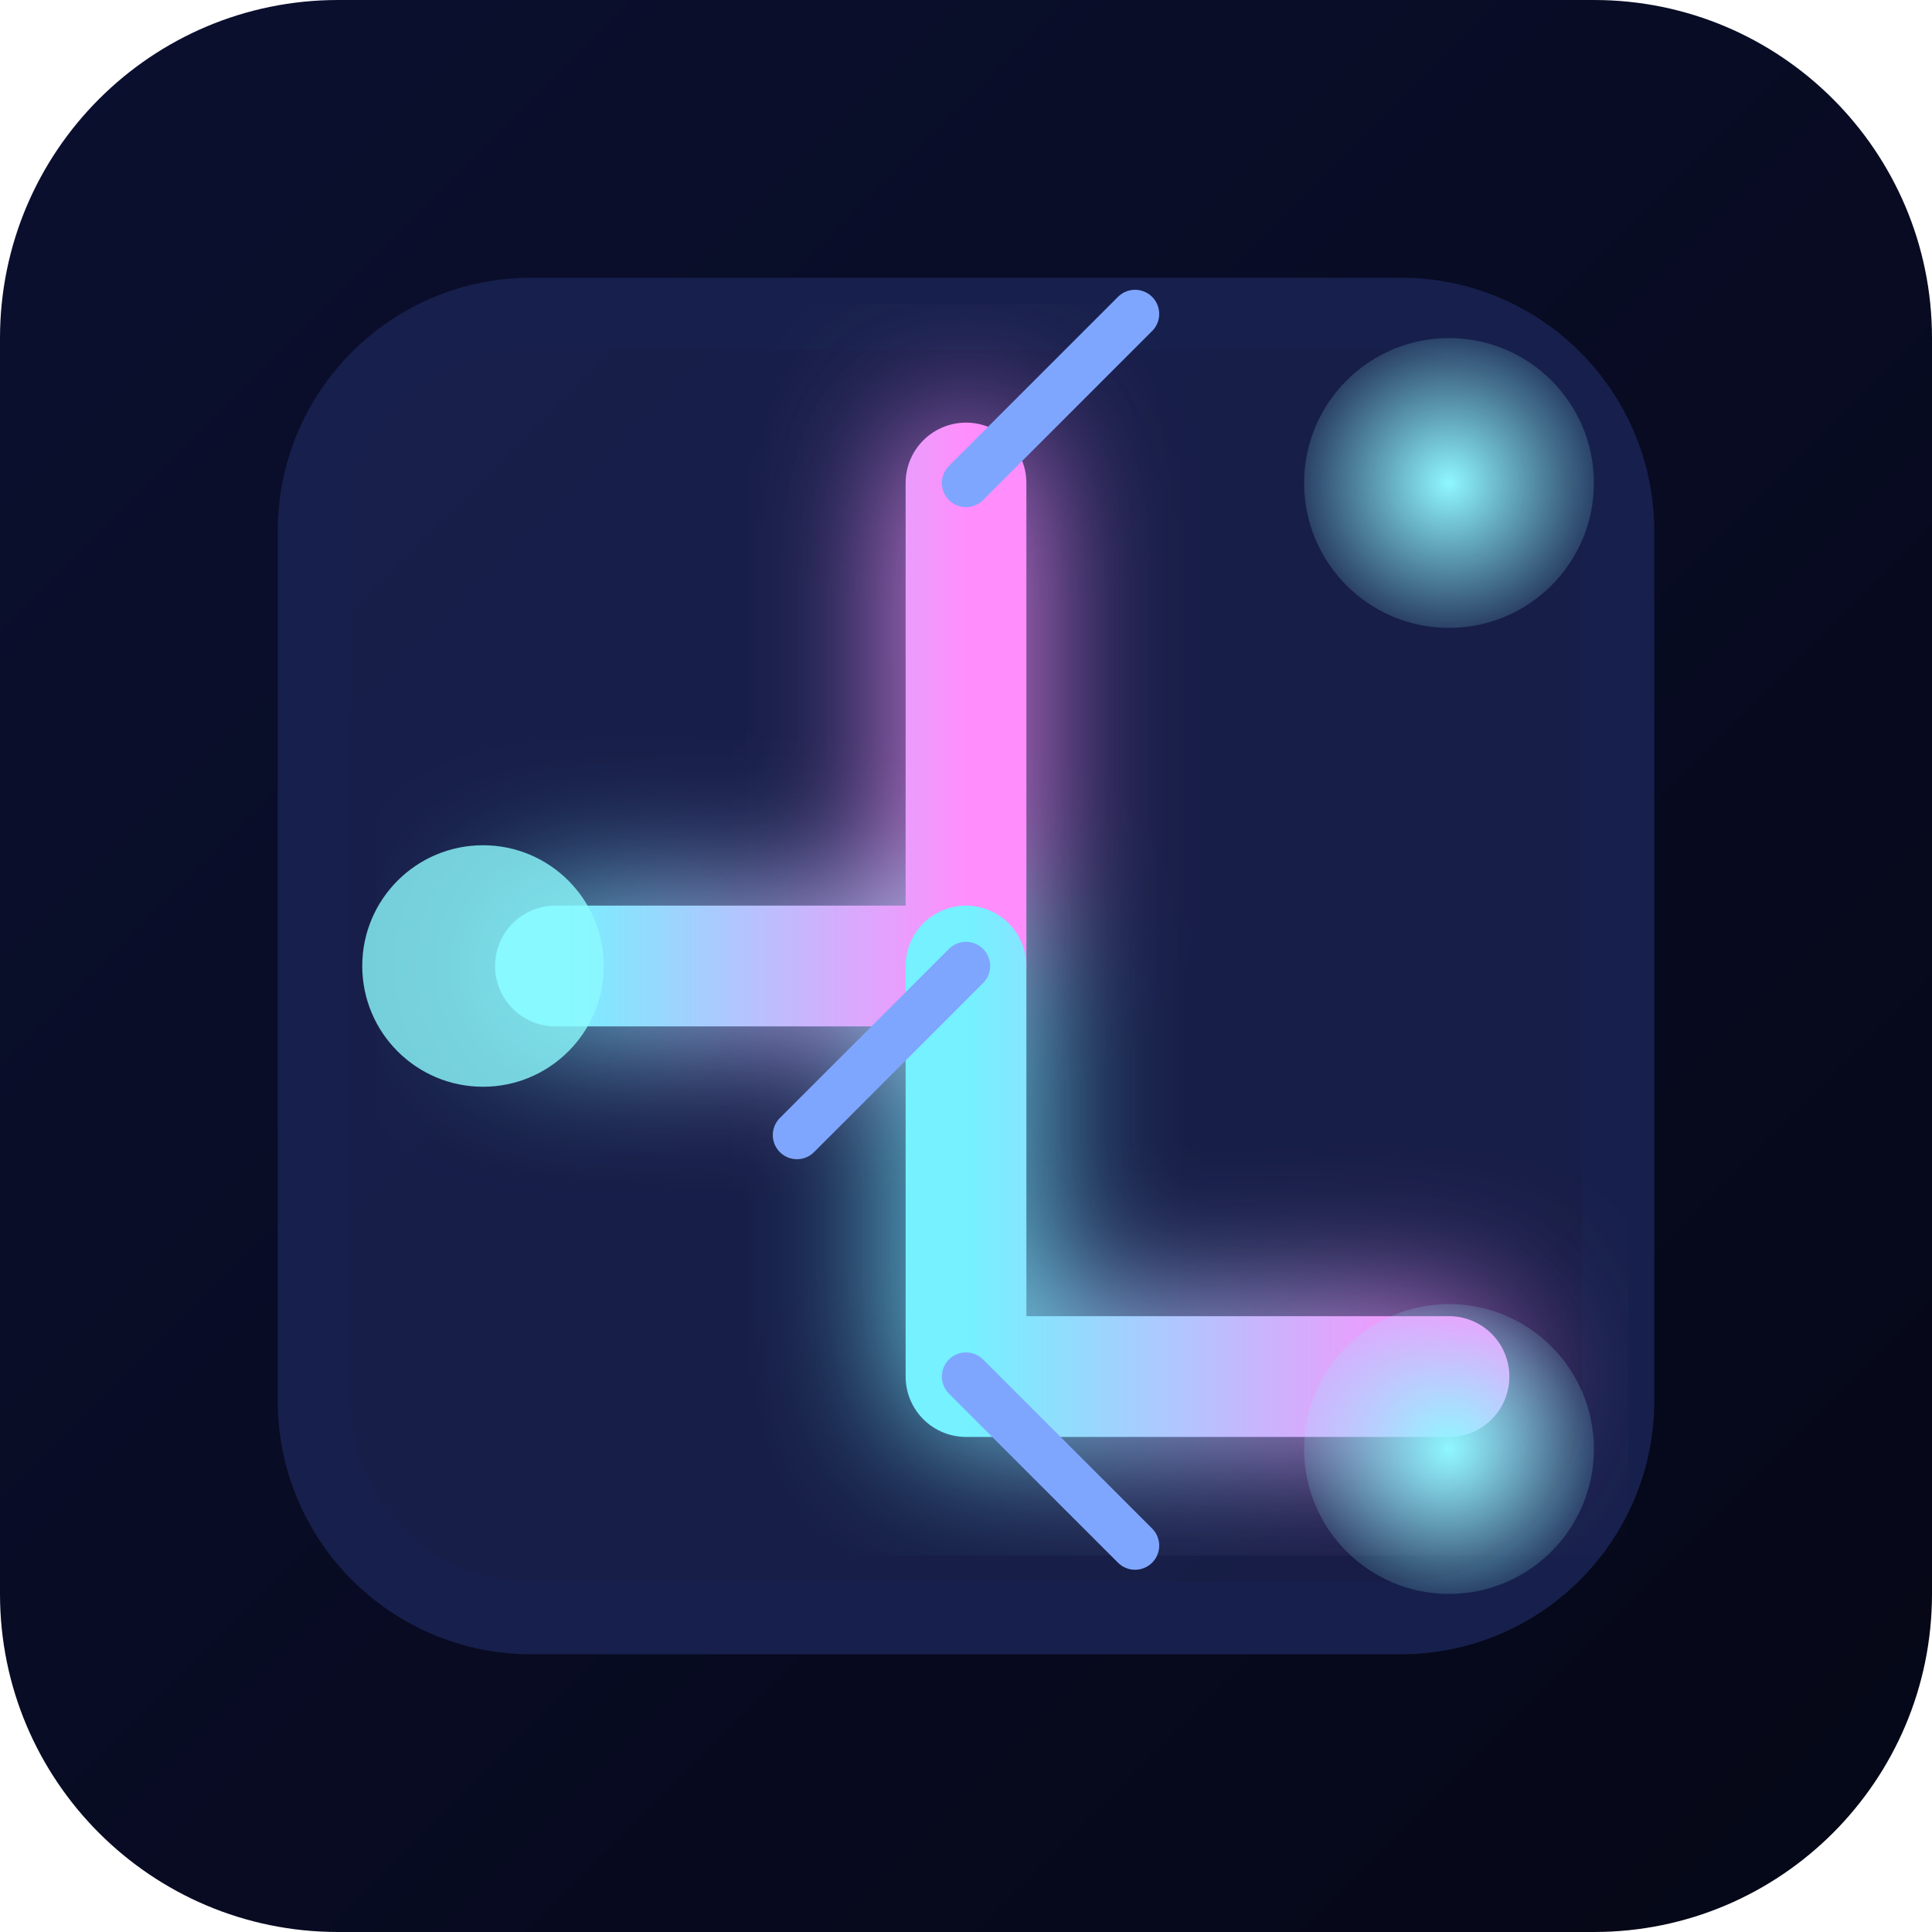
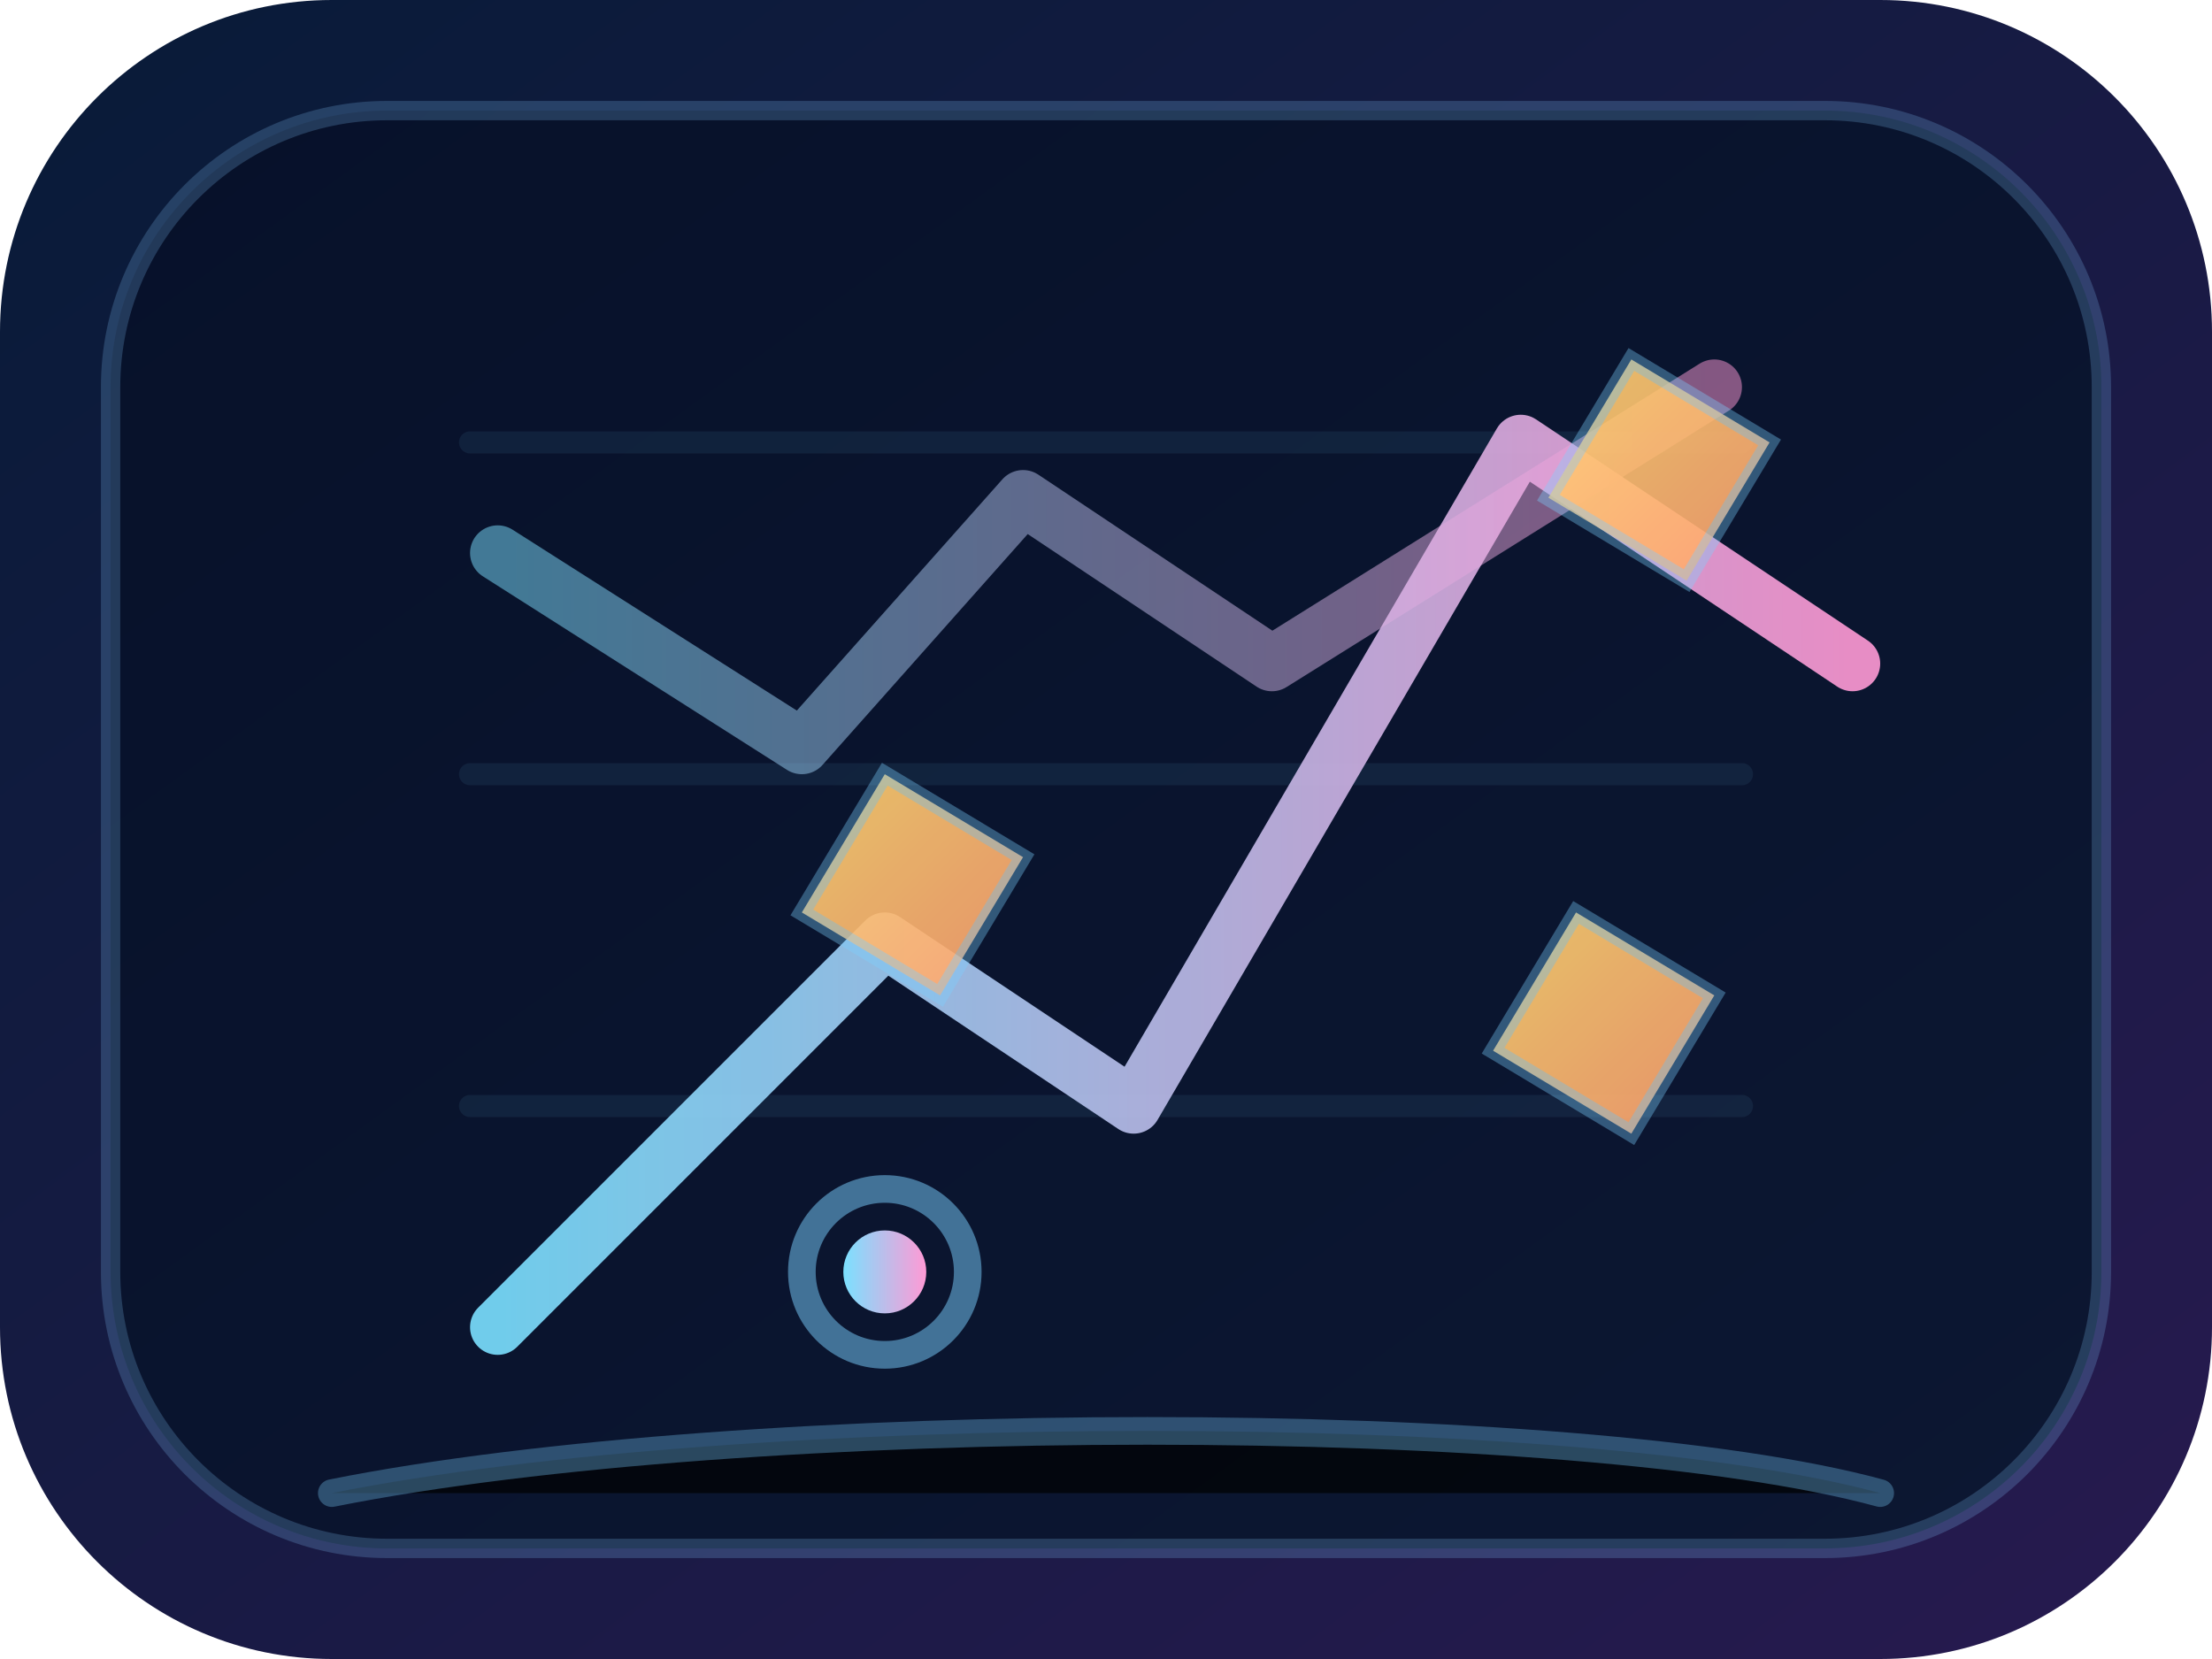
- <svg xmlns="http://www.w3.org/2000/svg" viewBox="0 0 160 160" role="img" aria-labelledby="title desc">
+ <svg xmlns="http://www.w3.org/2000/svg" width="160" height="120" viewBox="0 0 160 120">
  <defs>
-     <linearGradient id="bg" x1="0%" y1="0%" x2="100%" y2="100%">
-       <stop offset="0%" stop-color="#0b1030" />
-       <stop offset="100%" stop-color="#050716" />
+     <linearGradient id="bg" x1="0" y1="0" x2="1" y2="1">
+       <stop offset="0" stop-color="#081b38" />
+       <stop offset="1" stop-color="#271a4f" />
    </linearGradient>
-     <linearGradient id="beam" x1="0%" y1="0%" x2="100%" y2="0%">
-       <stop offset="0%" stop-color="#74f1ff" />
-       <stop offset="100%" stop-color="#ff8efc" />
+     <linearGradient id="panel" x1="0" y1="0" x2="1" y2="1">
+       <stop offset="0" stop-color="#07112a" />
+       <stop offset="1" stop-color="#0c1732" />
    </linearGradient>
-     <radialGradient id="crystal" cx="50%" cy="50%" r="0.6">
-       <stop offset="0%" stop-color="#8ff7ff" />
-       <stop offset="65%" stop-color="#8ff7ff" stop-opacity="0.35" />
-       <stop offset="100%" stop-color="#8ff7ff" stop-opacity="0" />
-     </radialGradient>
-     <filter id="glow" x="-20%" y="-20%" width="140%" height="140%">
-       <feGaussianBlur stdDeviation="6" result="blur" />
-       <feMerge>
-         <feMergeNode in="blur" />
-         <feMergeNode in="SourceGraphic" />
-       </feMerge>
-     </filter>
+     <linearGradient id="beam" x1="0" y1="0" x2="1" y2="0">
+       <stop offset="0" stop-color="#7be0ff" />
+       <stop offset="1" stop-color="#ff9ad5" />
+     </linearGradient>
+     <linearGradient id="crystal" x1="0" y1="0" x2="1" y2="1">
+       <stop offset="0" stop-color="#ffd56f" />
+       <stop offset="1" stop-color="#ff9f6f" />
+     </linearGradient>
  </defs>
-   <rect width="160" height="160" rx="28" fill="url(#bg)" />
-   <g stroke="#17204c" stroke-width="6" stroke-linejoin="round">
-     <rect x="26" y="26" width="108" height="108" rx="18" fill="rgba(28,37,84,0.75)" />
+   <rect width="160" height="120" rx="24" fill="url(#bg)" />
+   <rect x="8" y="8" width="144" height="104" rx="20" fill="url(#panel)" stroke="rgba(133, 200, 255, 0.22)" stroke-width="1.4" />
+   <g opacity="0.25" stroke="rgba(123, 209, 255, 0.3)" stroke-width="1.6" stroke-linecap="round">
+     <path d="M34 32h92" />
+     <path d="M34 56h92" />
+     <path d="M34 80h92" />
  </g>
-   <g fill="none" stroke="url(#beam)" stroke-width="10" stroke-linecap="round" stroke-linejoin="round" filter="url(#glow)">
-     <path d="M46 80 H80 V40" />
-     <path d="M80 80 V114 H120" />
+   <g fill="none" stroke="url(#beam)" stroke-width="4" stroke-linecap="round" stroke-linejoin="round">
+     <path d="M36 96l28-28 18 12 28-48 24 16" opacity="0.9" />
+     <path d="M36 40l22 14 16-18 18 12 32-20" opacity="0.5" />
  </g>
-   <g>
-     <circle cx="40" cy="80" r="10" fill="#8cfbff" opacity="0.8" />
-     <circle cx="120" cy="40" r="12" fill="url(#crystal)" />
-     <circle cx="120" cy="120" r="12" fill="url(#crystal)" />
+   <g fill="url(#crystal)" stroke="rgba(123, 209, 255, 0.4)" stroke-width="1.2" opacity="0.9">
+     <path d="M58 66l6-10 10 6-6 10z" />
+     <path d="M112 36l6-10 10 6-6 10z" />
+     <path d="M108 76l6-10 10 6-6 10z" />
  </g>
-   <g stroke="#7fa6ff" stroke-width="4" stroke-linecap="round">
-     <line x1="80" y1="40" x2="94" y2="26" />
-     <line x1="80" y1="80" x2="66" y2="94" />
-     <line x1="80" y1="114" x2="94" y2="128" />
+   <circle cx="64" cy="92" r="6" fill="#0b152f" stroke="rgba(123, 209, 255, 0.5)" stroke-width="2" />
+   <circle cx="64" cy="92" r="3" fill="url(#beam)" />
+   <g stroke="rgba(123, 209, 255, 0.45)" stroke-linecap="round" stroke-width="2" opacity="0.7">
+     <path d="M24 108c30-6 90-6 112 0" />
  </g>
</svg>
